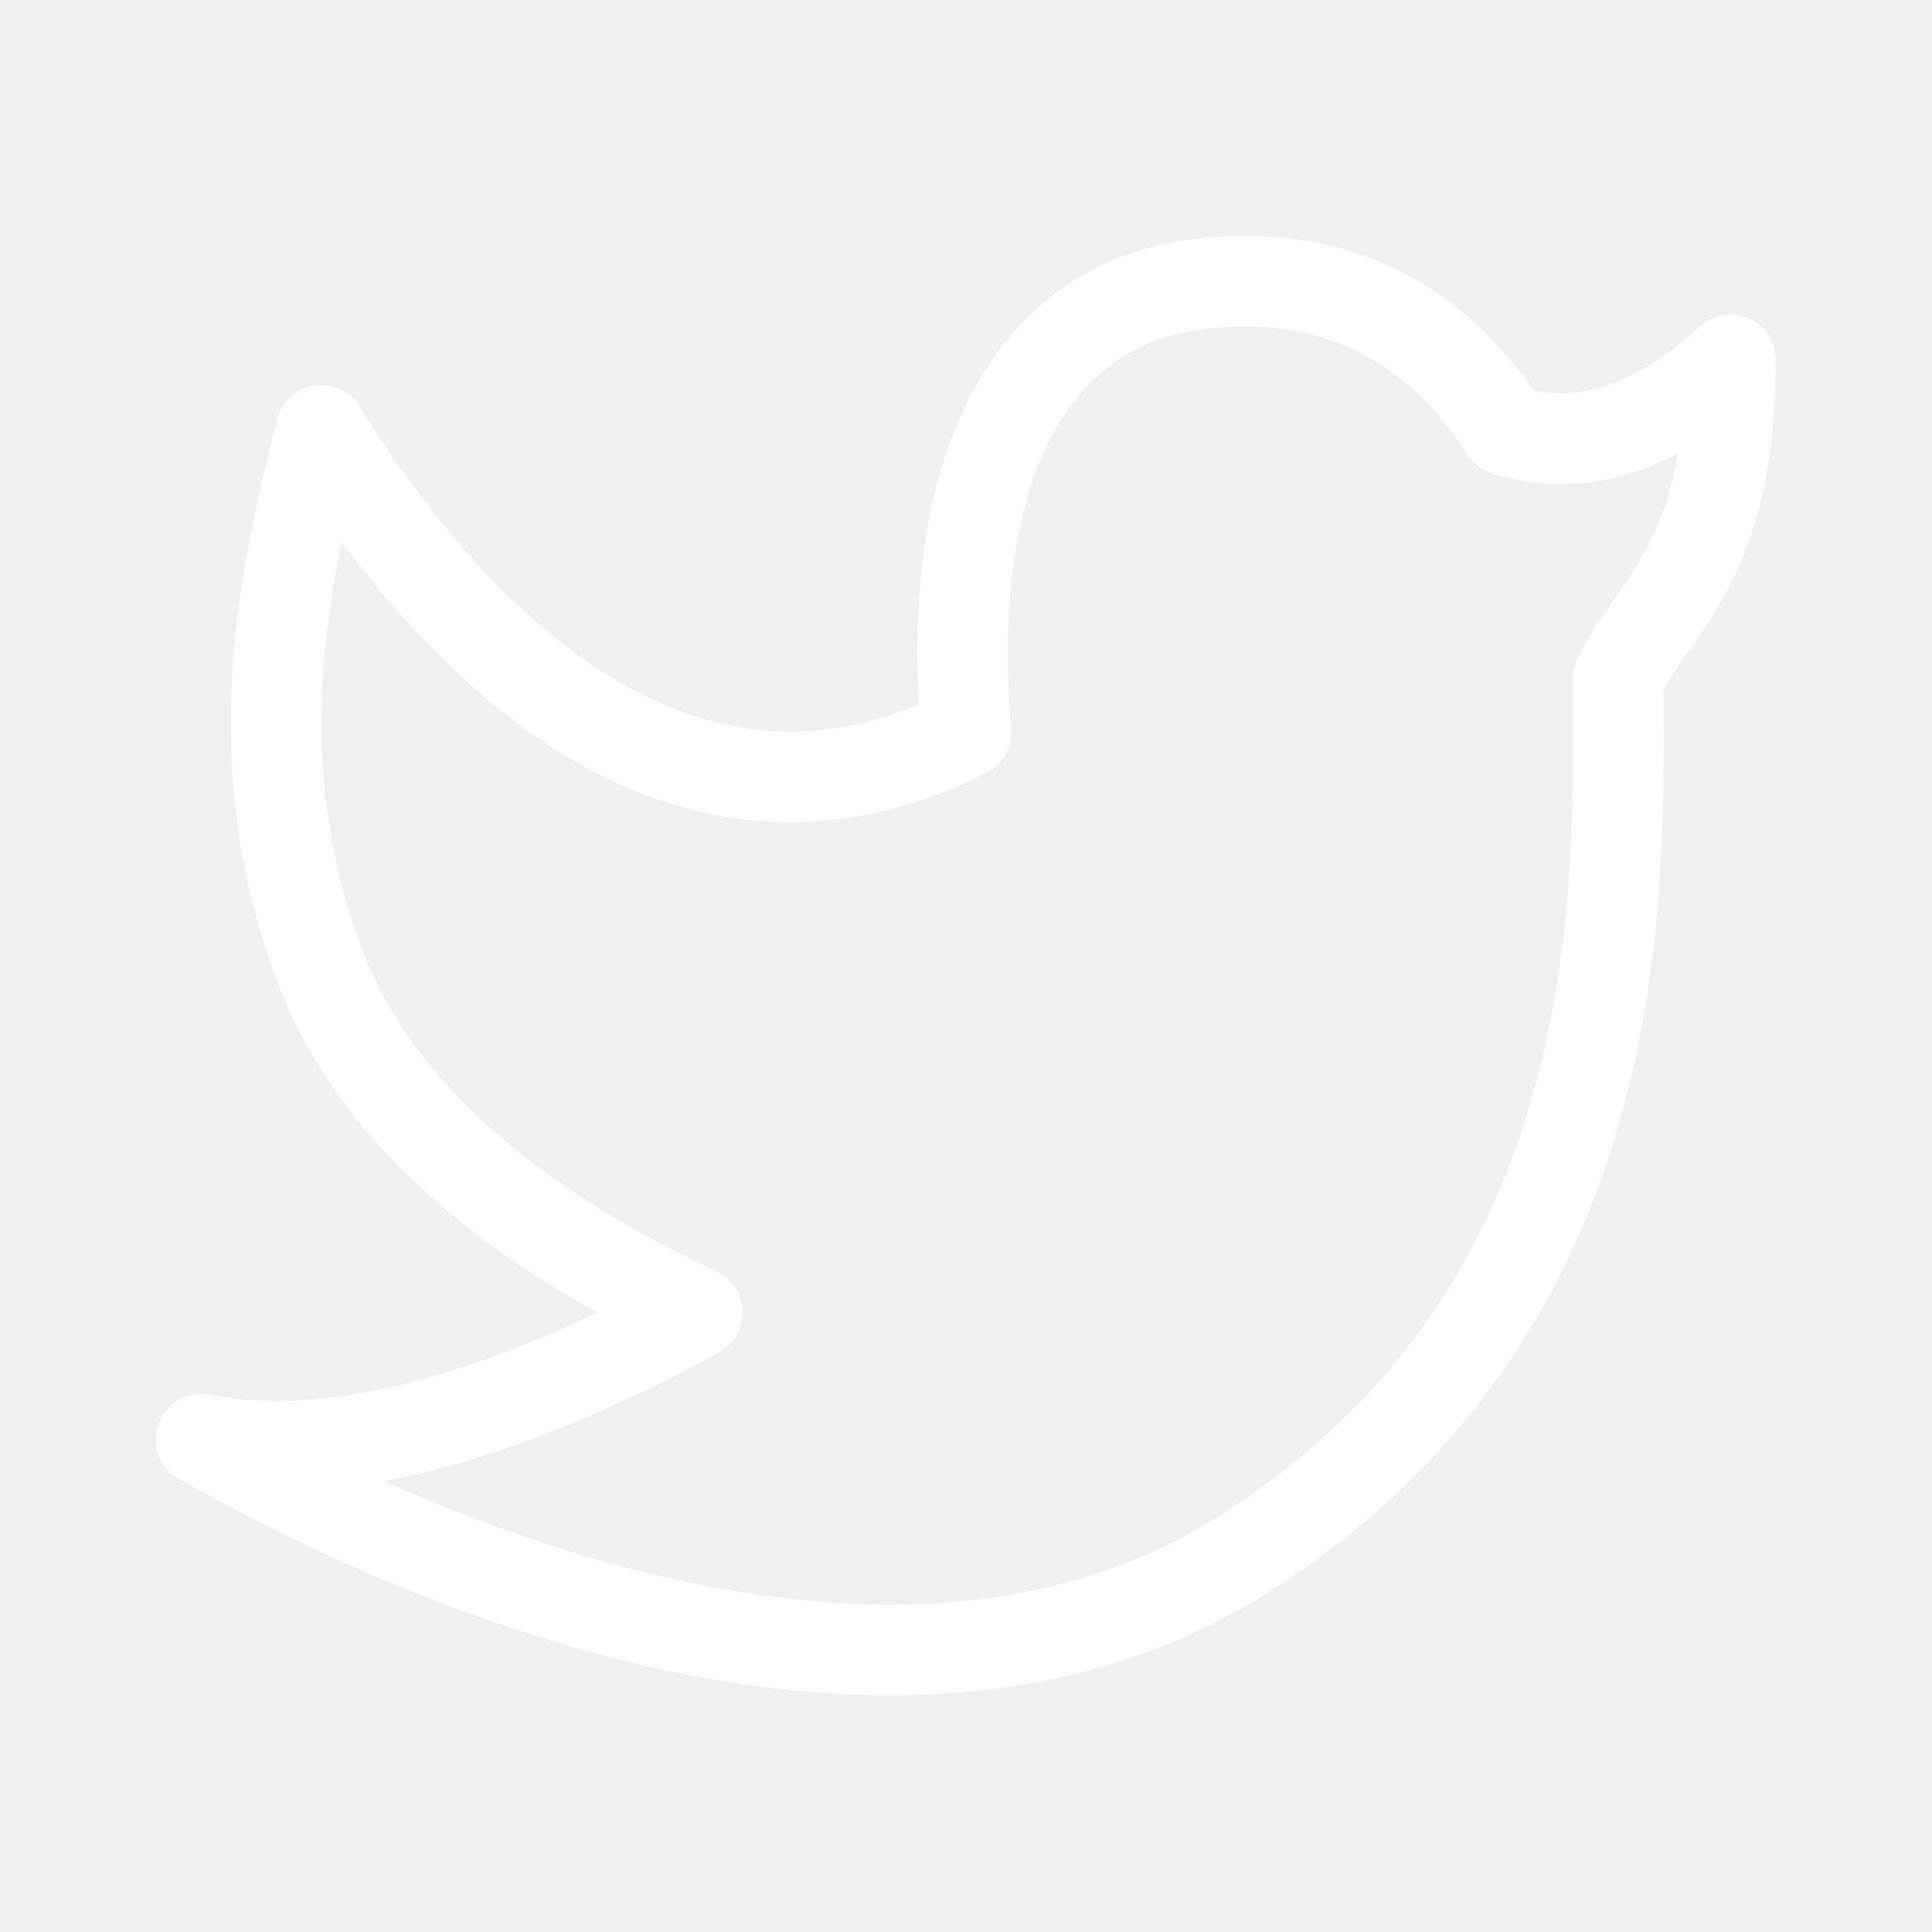
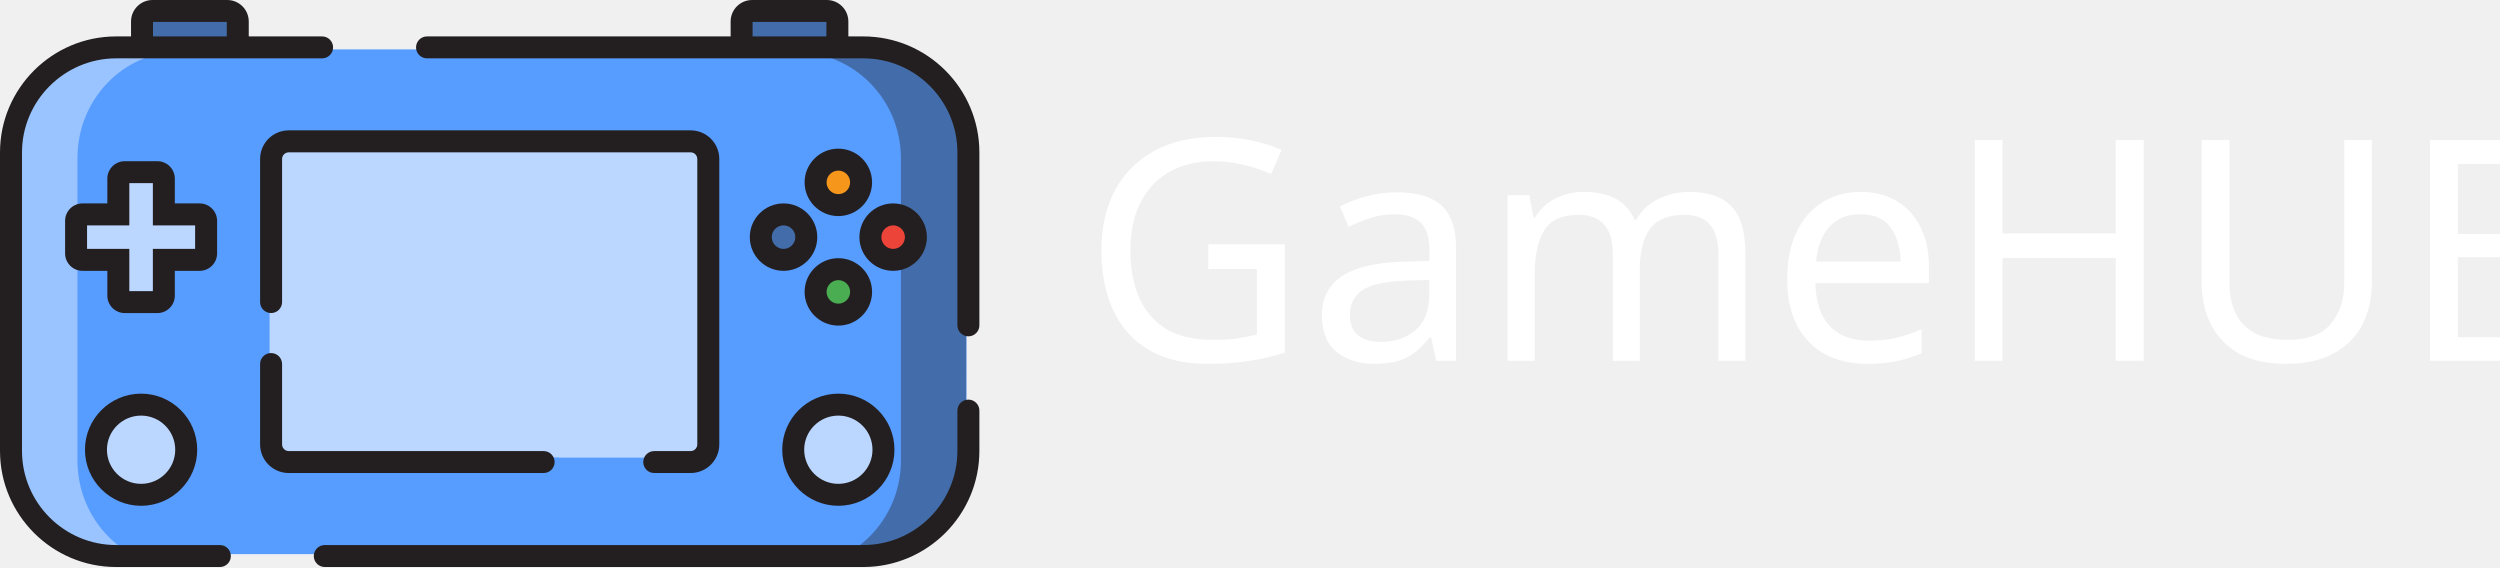
- <svg xmlns="http://www.w3.org/2000/svg" width="32" height="32" viewBox="0 0 32 32" fill="none">
-   <defs>
-     <clipPath id="clip13_1387">
-       <rect id="Twitter" width="32" height="32" fill="white" fill-opacity="0" />
-     </clipPath>
-   </defs>
-   <rect id="Logo" width="32" height="32" fill="#FFFFFF" fill-opacity="0" />
-   <g clip-path="url(#clip13_1387)">
-     <path id="path" d="M3.33 23.84C4.61 24.55 13.92 29.91 20.54 25.78C27.16 21.64 26.8 14.52 26.8 11.25C27.39 10 28.66 9.36 28.66 5.96C27.42 7.11 26.18 7.5 24.95 7.13C23.75 5.29 22.09 4.48 19.98 4.69C16.82 5.01 15.66 8.12 16 12.13C11.12 14.6 7.3 10.34 5.32 7.13C4.67 9.66 4.03 12.7 5.32 16.06C6.19 18.3 8.26 20.2 11.55 21.74C8.22 23.55 5.48 24.25 3.33 23.84Z" fill="#000000" fill-opacity="0" fill-rule="nonzero" />
-     <path id="path" d="M20.54 25.78C27.16 21.64 26.8 14.52 26.8 11.25C27.39 10 28.66 9.36 28.66 5.96C27.42 7.11 26.18 7.5 24.95 7.13C23.75 5.29 22.09 4.48 19.98 4.69C16.82 5.01 15.66 8.12 16 12.13C11.12 14.6 7.3 10.34 5.32 7.13C4.67 9.66 4.03 12.7 5.32 16.06C6.19 18.3 8.26 20.2 11.55 21.74C8.22 23.55 5.48 24.25 3.33 23.84C4.61 24.55 13.92 29.91 20.54 25.78Z" stroke="#FFFFFF" stroke-opacity="1" stroke-width="1.5" stroke-linejoin="round" />
+ <svg xmlns="http://www.w3.org/2000/svg" width="194px" height="44px" viewBox="0 0 194 44" version="1.1">
+   <g id="Page-1" stroke="none" stroke-width="1" fill="none" fill-rule="evenodd">
+     <g id="Group-2">
+       <g id="d6fec215df39e4d48b61fc93891cd763" fill-rule="nonzero">
+         <g id="color_index_4" transform="translate(1, 1)" fill="#579CFF">
+           <path d="M17.782,2.975 L9.873,2.975 L9.873,1.422 C9.873,0.38 10.521,0 11.318,0 L16.337,0 C17.134,0 17.782,0.38 17.782,1.422 L17.782,2.975 Z" id="Path" />
+           <path d="M64.127,2.975 L56.218,2.975 L56.218,1.422 C56.218,0.38 56.866,0 57.663,0 L62.682,0 C63.479,0 64.127,0.38 64.127,1.422 L64.127,2.975 L64.127,2.975 Z" id="Path" />
+           <path d="M65.87,42 L8.13,42 C3.64,42 0,38.377 0,33.907 L0,10.926 C0,6.457 3.64,2.833 8.13,2.833 L65.87,2.833 C70.36,2.833 74,6.457 74,10.926 L74,33.907 C74,38.377 70.36,42 65.87,42 Z" id="Path" />
+           <ellipse id="Oval" cx="59.637" cy="17.445" rx="1.759" ry="1.751" />
+         </g>
+         <path d="M1,36.19 L1.036,11.636 C1.036,7.072 5.062,4 10.773,4 L14,4 C9.588,4 6.01,7.701 6.01,12.265 L6.01,35.735 C6.01,40.299 9.588,44 14,44 L10.773,44 C5.575,44 1,40.753 1,36.19 Z" id="Path" fill="#FFFFFF" opacity="0.4" />
+         <g id="Group" transform="translate(11, 1)" fill="#231F20" opacity="0.38">
+           <path d="M7.893,3.035 L0,3.035 L0,1.451 C0,0.388 0.647,0 1.442,0 L6.451,0 C7.246,0 7.893,0.388 7.893,1.451 L7.893,3.035 Z" id="Path" />
+           <path d="M54.146,3.035 L46.253,3.035 L46.253,1.451 C46.253,0.388 46.9,0 47.695,0 L52.704,0 C53.499,0 54.146,0.388 54.146,1.451 L54.146,3.035 L54.146,3.035 Z" id="Path" />
+           <path d="M64,10.846 L63.963,35.373 C63.963,39.931 59.876,43 54.077,43 L50.8,43 C55.28,43 58.913,39.303 58.913,34.745 L58.913,11.299 C58.913,6.741 55.28,3.044 50.8,3.044 L54.077,3.044 C59.354,3.044 64,6.287 64,10.846 Z" id="Path" />
+           <ellipse id="Oval" cx="49.665" cy="17.796" rx="1.755" ry="1.786" />
+         </g>
+         <g id="color_index_3" transform="translate(67, 16)" fill="#ED4439">
+           <circle id="Oval" cx="2" cy="2" r="2" />
+         </g>
+         <g id="color_index_2" transform="translate(63, 21)" fill="#4AAD51">
+           <circle id="Oval" cx="2" cy="2" r="2" />
+         </g>
+         <g id="color_index_1" transform="translate(63, 12)" fill="#F6961B">
+           <circle id="Oval" cx="2" cy="2" r="2" />
+         </g>
+         <g id="Group" transform="translate(6, 11)" fill="#FFFFFF" opacity="0.6">
+           <path d="M47.176,24.496 L16.278,24.496 C15.528,24.496 14.92,23.893 14.92,23.149 L14.92,1.348 C14.92,0.603 15.528,0 16.278,0 L47.176,0 C47.925,0 48.533,0.603 48.533,1.348 L48.533,23.149 C48.533,23.893 47.925,24.496 47.176,24.496 Z" id="Path" />
+           <path d="M9.5,5.579 L6.747,5.579 L6.747,2.846 C6.747,2.574 6.525,2.353 6.251,2.353 L3.745,2.353 C3.471,2.353 3.249,2.574 3.249,2.846 L3.249,5.579 L0.496,5.579 C0.222,5.579 0,5.799 0,6.071 L0,8.56 C0,8.832 0.222,9.052 0.496,9.052 L3.249,9.052 L3.249,11.785 C3.249,12.057 3.471,12.278 3.745,12.278 L6.251,12.278 C6.525,12.278 6.747,12.057 6.747,11.785 L6.747,9.052 L9.5,9.052 C9.774,9.052 9.996,8.832 9.996,8.56 L9.996,6.071 C9.996,5.799 9.774,5.579 9.5,5.579 Z" id="Path" />
+           <ellipse id="Oval" cx="4.998" cy="23.555" rx="3.47" ry="3.445" />
+           <ellipse id="Oval" cx="58.53" cy="23.555" rx="3.47" ry="3.445" />
+           <polygon id="Path" points="48.533 23.651 47.274 24.496 37.378 24.496 48.526 13.428" />
+           <polygon id="Path" points="14.968 14.892 29.87 0.096 25.132 0.096 14.92 10.236" />
+           <polygon id="Path" points="14.92 17.021 31.895 0.167 40.603 0.167 16.188 24.407 14.92 23.149" />
+         </g>
+         <g id="color_index_0" fill="#231F20">
+           <path d="M75.147,31.009 C74.675,31.009 74.293,31.391 74.293,31.862 L74.293,34.99 C74.293,39.019 71.015,42.295 66.987,42.295 L25.203,42.295 C24.732,42.295 24.35,42.676 24.35,43.147 C24.35,43.618 24.732,44 25.203,44 L66.987,44 C71.955,44 76,39.958 76,34.99 L76,31.862 C76,31.391 75.618,31.009 75.147,31.009 Z" id="Path" />
+           <path d="M17.062,42.295 L9.013,42.295 C4.985,42.295 1.707,39.019 1.707,34.991 L1.707,11.832 C1.707,7.815 4.996,4.528 9.017,4.528 L24.995,4.528 C25.466,4.528 25.847,4.147 25.847,3.677 C25.847,3.207 25.466,2.826 24.995,2.826 L19.303,2.826 L19.303,1.667 C19.303,0.748 18.555,0 17.635,0 L11.837,0 C10.917,0 10.168,0.748 10.168,1.667 L10.168,2.826 L9.013,2.826 C4.045,2.826 0,6.865 0,11.832 L0,34.991 C0,39.958 4.045,44 9.013,44 L17.062,44 C17.533,44 17.915,43.618 17.915,43.147 C17.915,42.676 17.533,42.295 17.062,42.295 Z M11.873,1.703 L17.598,1.703 L17.598,2.826 L11.873,2.826 L11.873,1.703 Z" id="Shape" />
+           <path d="M66.987,2.826 L65.832,2.826 L65.832,1.667 C65.832,0.748 65.083,0 64.163,0 L58.366,0 C57.445,0 56.697,0.748 56.697,1.667 L56.697,2.826 L33.137,2.826 C32.666,2.826 32.285,3.207 32.285,3.677 C32.285,4.147 32.666,4.528 33.137,4.528 L66.987,4.528 C71.022,4.528 74.293,7.796 74.293,11.829 L74.293,25.247 C74.293,25.717 74.675,26.099 75.147,26.099 C75.618,26.099 76,25.717 76,25.247 L76,11.832 C76,6.865 71.955,2.826 66.987,2.826 Z M58.402,1.703 L64.127,1.703 L64.127,2.826 L58.402,2.826 L58.402,1.703 L58.402,1.703 Z" id="Shape" />
+           <path d="M6.594,34.898 C6.594,37.297 8.547,39.249 10.948,39.249 C13.349,39.249 15.303,37.297 15.303,34.898 C15.303,32.499 13.349,30.547 10.948,30.547 C8.547,30.547 6.594,32.499 6.594,34.898 Z M13.598,34.898 C13.598,36.358 12.409,37.546 10.948,37.546 C9.487,37.546 8.299,36.358 8.299,34.898 C8.299,33.438 9.487,32.251 10.948,32.251 C12.409,32.251 13.598,33.438 13.598,34.898 Z" id="Shape" />
+           <path d="M60.701,34.898 C60.701,37.297 62.654,39.249 65.055,39.249 C67.456,39.249 69.41,37.297 69.41,34.898 C69.41,32.499 67.456,30.547 65.055,30.547 C62.654,30.547 60.701,32.499 60.701,34.898 Z M65.055,32.251 C66.516,32.251 67.705,33.438 67.705,34.898 C67.705,36.358 66.516,37.546 65.055,37.546 C63.594,37.546 62.405,36.358 62.405,34.898 C62.405,33.438 63.594,32.251 65.055,32.251 Z" id="Shape" />
+           <path d="M16.846,19.665 L16.846,17.137 C16.846,16.392 16.238,15.785 15.492,15.785 L13.566,15.785 L13.566,13.861 C13.566,13.115 12.959,12.509 12.213,12.509 L9.683,12.509 C8.937,12.509 8.33,13.115 8.33,13.861 L8.33,15.785 L6.404,15.785 C5.658,15.785 5.051,16.392 5.051,17.137 L5.051,19.665 C5.051,20.411 5.658,21.017 6.404,21.017 L8.33,21.017 L8.33,22.942 C8.33,23.687 8.937,24.294 9.683,24.294 L12.213,24.294 C12.959,24.294 13.566,23.687 13.566,22.942 L13.566,21.017 L15.492,21.017 C16.238,21.017 16.846,20.411 16.846,19.665 Z M15.141,19.314 L11.862,19.314 L11.862,22.59 L10.035,22.59 L10.035,19.314 L6.756,19.314 L6.756,17.489 L10.035,17.489 L10.035,14.212 L11.862,14.212 L11.862,17.489 L15.141,17.489 L15.141,19.314 Z" id="Shape" />
+           <path d="M71.926,18.401 C71.926,16.959 70.752,15.785 69.308,15.785 C67.865,15.785 66.69,16.959 66.69,18.401 C66.69,19.844 67.865,21.017 69.308,21.017 C70.752,21.017 71.926,19.844 71.926,18.401 Z M69.308,19.314 C68.805,19.314 68.395,18.904 68.395,18.401 C68.395,17.898 68.805,17.489 69.308,17.489 C69.812,17.489 70.222,17.898 70.222,18.401 C70.222,18.904 69.812,19.314 69.308,19.314 Z" id="Shape" />
+           <path d="M58.184,18.401 C58.184,19.844 59.359,21.017 60.802,21.017 C62.246,21.017 63.42,19.844 63.42,18.401 C63.42,16.959 62.246,15.785 60.802,15.785 C59.359,15.785 58.184,16.959 58.184,18.401 Z M61.715,18.401 C61.715,18.904 61.306,19.314 60.802,19.314 C60.299,19.314 59.889,18.904 59.889,18.401 C59.889,17.898 60.299,17.489 60.802,17.489 C61.306,17.489 61.715,17.898 61.715,18.401 Z" id="Shape" />
+           <path d="M67.673,22.651 C67.673,21.209 66.499,20.035 65.055,20.035 C63.612,20.035 62.437,21.209 62.437,22.651 C62.437,24.093 63.612,25.267 65.055,25.267 C66.499,25.267 67.673,24.093 67.673,22.651 Z M64.142,22.651 C64.142,22.148 64.552,21.738 65.055,21.738 C65.559,21.738 65.969,22.148 65.969,22.651 C65.969,23.154 65.559,23.564 65.055,23.564 C64.552,23.564 64.142,23.154 64.142,22.651 Z" id="Shape" />
+           <path d="M65.055,11.536 C63.612,11.536 62.437,12.709 62.437,14.152 C62.437,15.594 63.612,16.768 65.055,16.768 C66.499,16.768 67.673,15.594 67.673,14.152 C67.673,12.709 66.499,11.536 65.055,11.536 Z M65.055,15.064 C64.552,15.064 64.142,14.655 64.142,14.152 C64.142,13.648 64.552,13.239 65.055,13.239 C65.559,13.239 65.969,13.648 65.969,14.152 C65.969,14.655 65.559,15.064 65.055,15.064 Z" id="Shape" />
+           <path d="M53.59,35.004 L50.768,35.004 C50.298,35.004 49.916,35.385 49.916,35.855 C49.916,36.325 50.298,36.706 50.768,36.706 L53.593,36.706 C54.822,36.706 55.817,35.711 55.817,34.484 L55.817,12.338 C55.817,11.111 54.822,10.116 53.593,10.116 L22.407,10.116 C21.178,10.116 20.183,11.111 20.183,12.338 L20.183,23.44 C20.183,23.911 20.565,24.293 21.036,24.293 C21.507,24.293 21.89,23.911 21.89,23.44 L21.89,12.338 C21.89,12.053 22.121,11.822 22.407,11.822 L53.593,11.822 C53.879,11.822 54.11,12.053 54.11,12.338 L54.11,34.484 C54.11,34.771 53.877,35.004 53.59,35.004 Z" id="Path" />
+           <path d="M43.039,35.855 C43.039,35.385 42.658,35.004 42.187,35.004 L22.41,35.004 C22.123,35.004 21.89,34.771 21.89,34.484 L21.89,28.249 C21.89,27.778 21.507,27.396 21.036,27.396 C20.565,27.396 20.183,27.778 20.183,28.249 L20.183,34.484 C20.183,35.711 21.178,36.706 22.407,36.706 L42.187,36.706 C42.658,36.706 43.039,36.325 43.039,35.855 Z" id="Path" />
+         </g>
+       </g>
+       <text id="GameHUB" font-family="BalooCyrillic, Baloo Cyrillic" font-size="24" font-weight="normal" fill="#FFFFFF">
+         <tspan x="84" y="28">GameHUB</tspan>
+       </text>
+     </g>
  </g>
</svg>
